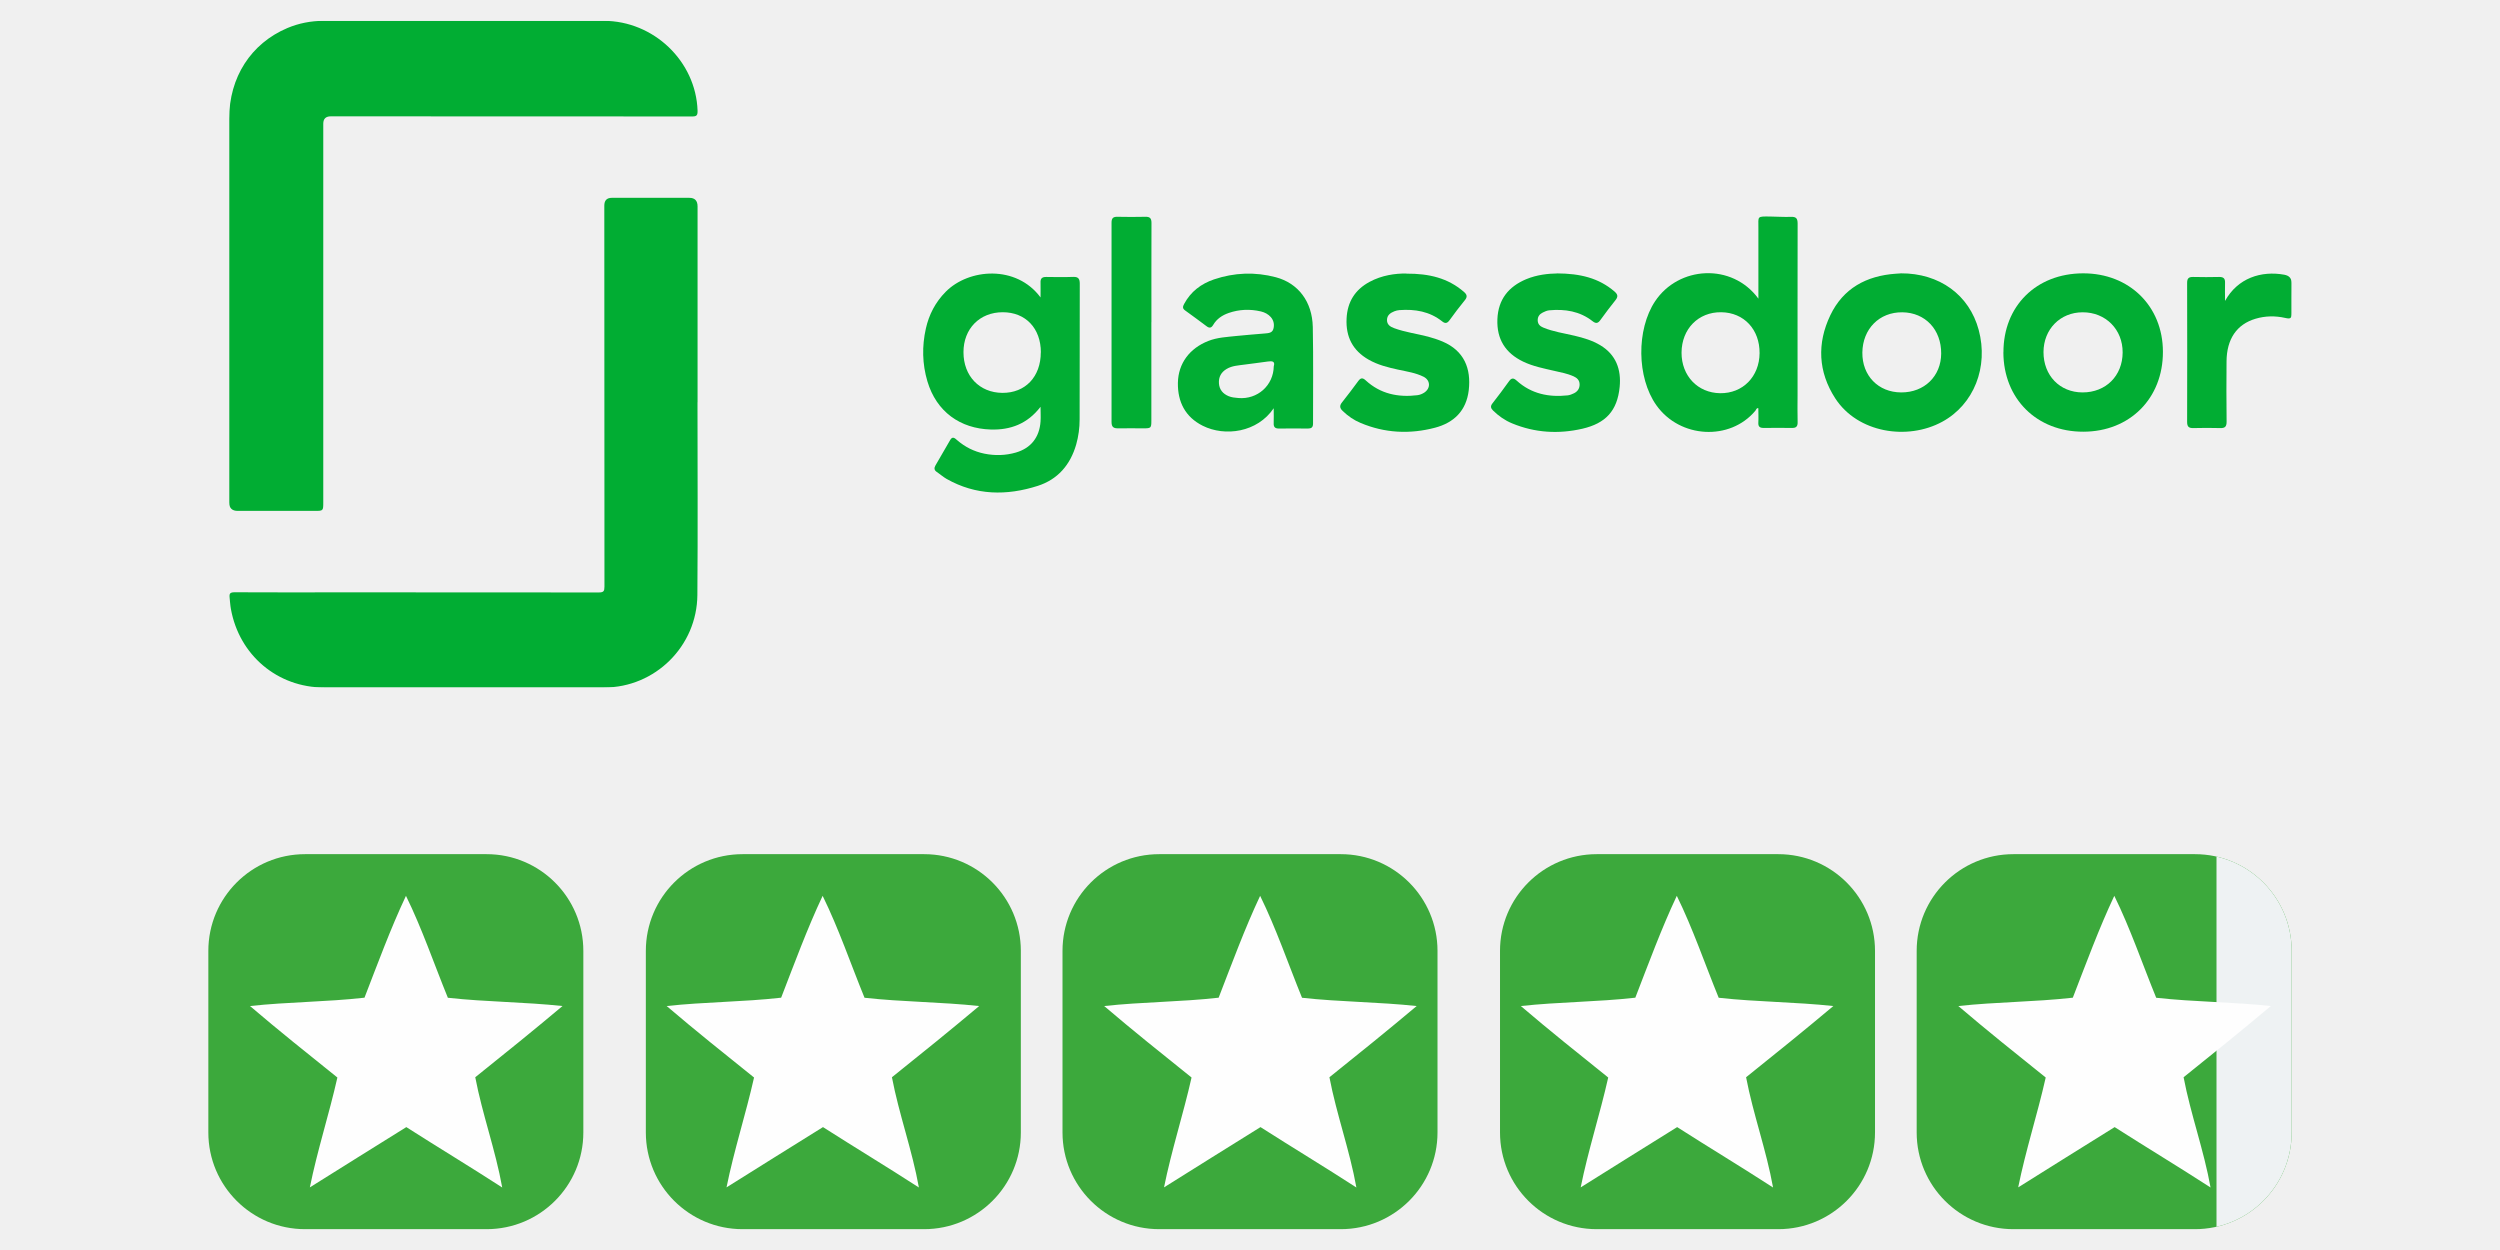
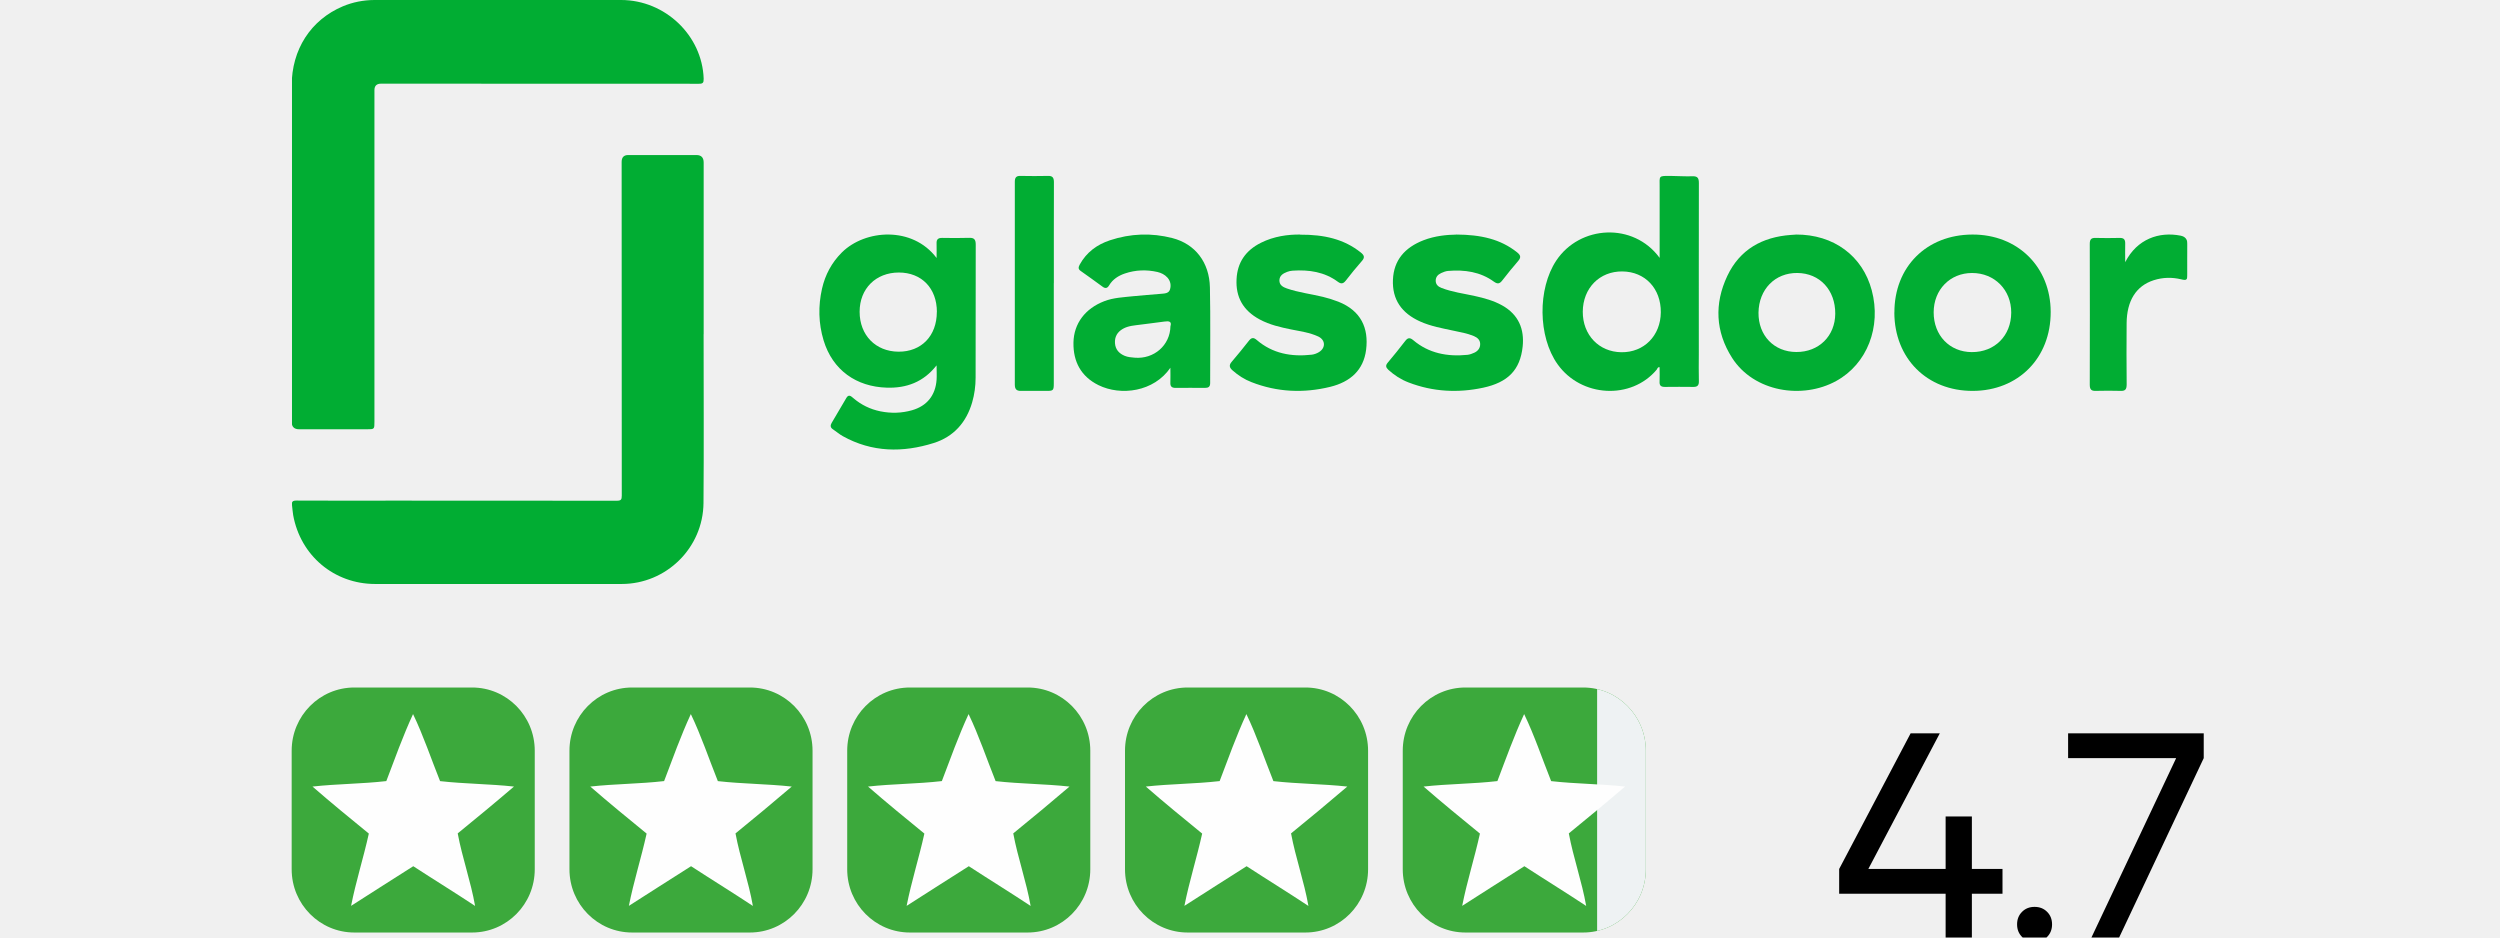
- <svg xmlns="http://www.w3.org/2000/svg" xmlns:xlink="http://www.w3.org/1999/xlink" width="120px" height="60px" viewBox="0 0 120 60" version="1.1">
+ <svg xmlns="http://www.w3.org/2000/svg" width="120" height="45" viewBox="0 0 120 45" fill="none">
+   <mask id="mask0_153_261" style="mask-type:alpha" maskUnits="userSpaceOnUse" x="0" y="0" width="120" height="45">
+     <rect width="120" height="45" fill="#D9D9D9" />
+   </mask>
+   <g mask="url(#mask0_153_261)">
+ </g>
+   <g clip-path="url(#clip0_153_261)">
+     <mask id="mask1_153_261" style="mask-type:luminance" maskUnits="userSpaceOnUse" x="14" y="0" width="91" height="30">
+       <path d="M105 0H14V30H105V0Z" fill="white" />
+     </mask>
+     <g mask="url(#mask1_153_261)">
+       <path d="M14 11.994C14 9.367 14 6.743 14 4.116C14 2.372 14.92 0.953 16.457 0.303C16.942 0.1 17.452 0.003 17.973 0C21.918 0 25.863 0 29.809 0C31.93 0 33.707 1.705 33.776 3.777C33.781 3.974 33.737 4.024 33.539 4.021C28.456 4.016 23.375 4.016 18.292 4.016C18.08 4.016 17.973 4.118 17.973 4.327V20.239C17.973 20.603 17.973 20.605 17.615 20.605H14.361C14.121 20.605 14 20.486 14 20.25V11.991V11.994Z" fill="#01AD33" />
+       <path d="M33.773 16.04C33.773 18.739 33.79 21.442 33.768 24.141C33.751 26.296 31.983 28.031 29.839 28.031C25.894 28.031 21.949 28.031 18.006 28.031C16.042 28.031 14.422 26.671 14.072 24.724C14.044 24.571 14.039 24.413 14.017 24.257C13.995 24.094 14.033 24.027 14.223 24.027C15.788 24.035 17.353 24.032 18.921 24.03C22.483 24.03 26.043 24.03 29.605 24.035C29.809 24.035 29.845 23.98 29.845 23.791C29.839 18.451 29.839 13.11 29.839 7.77C29.839 7.554 29.944 7.442 30.153 7.442H33.429C33.66 7.442 33.776 7.562 33.776 7.804V16.037L33.773 16.04Z" fill="#01AD33" />
+       <path d="M44.949 17.544C44.324 18.343 43.508 18.636 42.569 18.608C41.109 18.564 39.967 17.774 39.532 16.336C39.285 15.518 39.27 14.683 39.457 13.856C39.608 13.193 39.917 12.608 40.408 12.119C41.522 11.011 43.798 10.843 44.956 12.383C44.956 12.125 44.962 11.904 44.956 11.683C44.946 11.487 45.034 11.416 45.228 11.419C45.656 11.425 46.088 11.431 46.519 11.416C46.773 11.406 46.835 11.512 46.835 11.742C46.829 13.871 46.835 16 46.829 18.129C46.829 18.53 46.776 18.928 46.663 19.317C46.382 20.276 45.778 20.961 44.824 21.263C43.336 21.733 41.859 21.717 40.455 20.936C40.286 20.843 40.142 20.712 39.98 20.606C39.851 20.522 39.851 20.416 39.917 20.304C40.152 19.899 40.389 19.495 40.63 19.093C40.743 18.907 40.858 19.025 40.959 19.109C41.337 19.433 41.769 19.644 42.257 19.744C42.769 19.847 43.279 19.834 43.78 19.691C44.493 19.486 44.902 18.978 44.956 18.231C44.971 18.017 44.956 17.802 44.956 17.544H44.949ZM44.971 14.976C44.971 13.84 44.242 13.081 43.145 13.081C42.038 13.081 41.259 13.859 41.262 14.967C41.262 16.087 42.028 16.871 43.123 16.881C44.227 16.89 44.968 16.121 44.968 14.973L44.971 14.976Z" fill="#01AD33" />
+       <path d="M79.663 12.38V8.983C79.663 8.426 79.585 8.439 80.221 8.445C80.559 8.448 80.897 8.473 81.233 8.461C81.483 8.451 81.546 8.546 81.546 8.787C81.54 11.529 81.543 14.275 81.543 17.018C81.543 17.445 81.533 17.869 81.546 18.296C81.552 18.496 81.477 18.575 81.283 18.572C80.828 18.565 80.371 18.568 79.914 18.572C79.738 18.572 79.647 18.515 79.66 18.319C79.672 18.091 79.66 17.86 79.66 17.626C79.563 17.61 79.556 17.702 79.519 17.746C78.297 19.204 75.894 19.075 74.763 17.483C73.82 16.158 73.802 13.861 74.701 12.507C75.829 10.811 78.397 10.656 79.66 12.374L79.663 12.38ZM79.719 14.993C79.729 13.851 78.968 13.042 77.877 13.029C76.778 13.016 75.979 13.829 75.973 14.965C75.97 16.076 76.746 16.892 77.824 16.907C78.911 16.923 79.71 16.113 79.719 14.99V14.993Z" fill="#01AD33" />
+       <path d="M86.201 11.258C88.012 11.248 89.406 12.28 89.845 13.938C90.312 15.693 89.623 17.472 88.137 18.288C86.512 19.183 84.185 18.814 83.139 17.175C82.34 15.921 82.282 14.576 82.911 13.244C83.514 11.965 84.6 11.377 85.957 11.277C86.049 11.27 86.137 11.264 86.198 11.261L86.201 11.258ZM86.222 16.896C87.302 16.903 88.086 16.13 88.092 15.058C88.098 13.919 87.348 13.115 86.277 13.103C85.201 13.09 84.423 13.888 84.408 15.008C84.396 16.102 85.152 16.893 86.222 16.896Z" fill="#01AD33" />
+       <path d="M90.931 15.004C90.925 12.81 92.472 11.264 94.676 11.258C96.852 11.251 98.43 12.813 98.433 14.973C98.439 17.179 96.883 18.757 94.694 18.763C92.499 18.769 90.934 17.207 90.928 15.001L90.931 15.004ZM94.651 16.901C95.747 16.904 96.533 16.118 96.539 15.01C96.545 13.918 95.741 13.101 94.657 13.104C93.601 13.104 92.819 13.905 92.816 14.988C92.812 16.096 93.58 16.898 94.648 16.901H94.651Z" fill="#01AD33" />
+       <path d="M56.181 17.649C55.386 18.811 53.804 19.015 52.73 18.488C51.888 18.073 51.511 17.358 51.526 16.448C51.542 15.522 52.097 14.806 53.003 14.458C53.45 14.285 53.919 14.27 54.381 14.219C54.831 14.172 55.281 14.144 55.731 14.103C55.902 14.087 56.099 14.087 56.159 13.896C56.219 13.698 56.187 13.494 56.038 13.325C55.908 13.18 55.74 13.099 55.557 13.055C55.031 12.936 54.508 12.954 53.995 13.127C53.681 13.234 53.412 13.406 53.237 13.698C53.155 13.836 53.06 13.861 52.927 13.764C52.578 13.507 52.227 13.256 51.872 13.005C51.742 12.914 51.761 12.823 51.827 12.7C52.151 12.11 52.654 11.74 53.279 11.533C54.264 11.206 55.272 11.169 56.279 11.429C57.366 11.712 58.05 12.587 58.076 13.796C58.107 15.324 58.085 16.855 58.088 18.384C58.088 18.566 58.006 18.619 57.838 18.619C57.369 18.616 56.897 18.613 56.428 18.619C56.238 18.619 56.168 18.544 56.178 18.362C56.187 18.145 56.178 17.926 56.178 17.649H56.181ZM56.181 15.66C56.254 15.431 56.117 15.402 55.896 15.434C55.519 15.49 55.135 15.528 54.758 15.581C54.464 15.622 54.163 15.632 53.896 15.785C53.63 15.939 53.497 16.168 53.519 16.476C53.541 16.777 53.716 16.968 53.988 17.081C54.14 17.144 54.302 17.154 54.464 17.169C55.386 17.248 56.168 16.576 56.181 15.657V15.66Z" fill="#01AD33" />
+       <path d="M69.898 11.258C71.074 11.264 72.018 11.473 72.819 12.111C72.992 12.249 73.021 12.355 72.872 12.527C72.606 12.833 72.353 13.149 72.104 13.468C71.985 13.621 71.882 13.646 71.709 13.521C71.058 13.046 70.3 12.937 69.502 13.005C69.389 13.015 69.276 13.062 69.174 13.108C69.011 13.184 68.908 13.302 68.914 13.487C68.921 13.665 69.037 13.762 69.193 13.821C69.709 14.021 70.257 14.09 70.795 14.209C71.247 14.309 71.692 14.431 72.098 14.656C72.902 15.103 73.174 15.81 73.088 16.632C72.968 17.761 72.38 18.355 71.187 18.611C69.971 18.87 68.775 18.805 67.612 18.358C67.243 18.217 66.924 18.008 66.638 17.748C66.515 17.632 66.499 17.539 66.615 17.404C66.904 17.063 67.183 16.713 67.456 16.36C67.585 16.194 67.688 16.204 67.844 16.335C68.585 16.96 69.476 17.129 70.439 17.032C70.552 17.02 70.665 16.976 70.769 16.929C70.948 16.845 71.054 16.701 71.048 16.504C71.041 16.31 70.915 16.204 70.739 16.129C70.426 15.997 70.091 15.944 69.762 15.872C69.223 15.757 68.678 15.66 68.173 15.434C67.273 15.031 66.821 14.375 66.861 13.427C66.901 12.489 67.429 11.883 68.326 11.533C68.881 11.317 69.466 11.267 69.901 11.261L69.898 11.258Z" fill="#01AD33" />
+       <path d="M62.404 11.264C63.56 11.258 64.51 11.474 65.317 12.119C65.49 12.257 65.52 12.363 65.367 12.532C65.098 12.836 64.846 13.152 64.596 13.471C64.48 13.618 64.377 13.643 64.221 13.528C63.58 13.052 62.836 12.939 62.045 12.992C61.959 12.999 61.866 13.017 61.786 13.049C61.587 13.124 61.414 13.23 61.411 13.462C61.411 13.684 61.58 13.781 61.773 13.847C62.334 14.041 62.929 14.11 63.507 14.251C63.756 14.313 64.002 14.389 64.241 14.482C65.334 14.915 65.703 15.754 65.573 16.79C65.45 17.76 64.822 18.33 63.852 18.568C62.573 18.881 61.304 18.825 60.072 18.343C59.73 18.211 59.431 18.017 59.159 17.776C59.009 17.644 58.983 17.526 59.122 17.366C59.408 17.034 59.684 16.69 59.956 16.345C60.075 16.198 60.175 16.192 60.325 16.32C61.079 16.968 61.982 17.137 62.965 17.025C63.088 17.009 63.208 16.965 63.314 16.899C63.64 16.696 63.626 16.317 63.274 16.151C62.869 15.963 62.424 15.904 61.989 15.816C61.464 15.71 60.946 15.591 60.471 15.337C59.667 14.908 59.308 14.257 59.355 13.393C59.395 12.601 59.786 12.022 60.527 11.652C61.152 11.339 61.826 11.252 62.401 11.258L62.404 11.264Z" fill="#01AD33" />
+       <path d="M102.01 12.585C102.578 11.468 103.638 11.109 104.666 11.311C104.894 11.356 105.005 11.488 105 11.754C104.991 12.219 105 12.688 104.997 13.153C104.997 13.439 104.956 13.471 104.707 13.41C104.259 13.301 103.814 13.31 103.375 13.452C102.534 13.724 102.086 14.434 102.078 15.518C102.072 16.494 102.069 17.469 102.08 18.448C102.08 18.689 102.013 18.769 101.796 18.762C101.395 18.75 100.991 18.753 100.59 18.762C100.397 18.766 100.309 18.708 100.309 18.471C100.315 16.215 100.315 13.962 100.309 11.706C100.309 11.491 100.379 11.417 100.573 11.42C100.968 11.43 101.36 11.43 101.755 11.42C101.934 11.42 102.016 11.488 102.01 11.693C102.001 11.969 102.01 12.242 102.01 12.588V12.585Z" fill="#01AD33" />
+       <path d="M50.582 13.592V18.405C50.582 18.737 50.557 18.763 50.247 18.763C49.834 18.763 49.42 18.756 49.009 18.763C48.8 18.766 48.711 18.689 48.711 18.46C48.715 15.216 48.715 11.972 48.711 8.727C48.711 8.511 48.788 8.437 48.99 8.444C49.429 8.453 49.867 8.453 50.303 8.444C50.517 8.437 50.588 8.521 50.588 8.747C50.582 10.361 50.585 11.975 50.585 13.586L50.582 13.592Z" fill="#01AD33" />
+     </g>
+     <path d="M22.659 33H17.009C15.347 33 14 34.358 14 36.033V41.727C14 43.403 15.347 44.761 17.009 44.761H22.659C24.321 44.761 25.668 43.403 25.668 41.727V36.033C25.668 34.358 24.321 33 22.659 33Z" fill="#3CA93C" />
+     <path d="M18.543 37.492C18.952 36.415 19.344 35.322 19.826 34.276C20.326 35.315 20.693 36.421 21.123 37.494C22.302 37.628 23.49 37.626 24.67 37.755C23.78 38.518 22.877 39.263 21.97 40.003C22.189 41.177 22.599 42.31 22.804 43.485C21.824 42.836 20.822 42.22 19.837 41.578C18.839 42.207 17.848 42.847 16.852 43.481C17.082 42.312 17.447 41.177 17.704 40.012C16.797 39.27 15.885 38.527 15 37.755C16.177 37.624 17.365 37.628 18.545 37.492H18.543Z" fill="#FEFEFE" />
+     <path d="M75.991 33H70.341C68.679 33 67.332 34.358 67.332 36.033V41.727C67.332 43.403 68.679 44.761 70.341 44.761H75.991C77.653 44.761 79 43.403 79 41.727V36.033C79 34.358 77.653 33 75.991 33Z" fill="#3CA93C" />
+     <mask id="mask2_153_261" style="mask-type:luminance" maskUnits="userSpaceOnUse" x="67" y="33" width="12" height="12">
+       <path d="M75.991 33H70.341C68.679 33 67.332 34.358 67.332 36.033V41.727C67.332 43.403 68.679 44.761 70.341 44.761H75.991C77.653 44.761 79 43.403 79 41.727V36.033C79 34.358 77.653 33 75.991 33Z" fill="white" />
+     </mask>
+     <g mask="url(#mask2_153_261)">
+       <path d="M79.943 32.099H76.662V45.359H79.943V32.099Z" fill="#EEF2F3" />
+     </g>
+     <path d="M71.875 37.492C72.284 36.415 72.676 35.322 73.159 34.276C73.659 35.315 74.026 36.421 74.455 37.494C75.635 37.628 76.823 37.626 78.002 37.755C77.113 38.518 76.21 39.263 75.303 40.003C75.522 41.177 75.931 42.31 76.137 43.485C75.157 42.836 74.154 42.22 73.17 41.578C72.172 42.207 71.18 42.847 70.185 43.481C70.415 42.312 70.78 41.177 71.037 40.012C70.129 39.27 69.218 38.527 68.332 37.755C69.51 37.624 70.698 37.628 71.877 37.492H71.875Z" fill="#FEFEFE" />
+     <path d="M62.658 33H57.009C55.347 33 54 34.358 54 36.033V41.727C54 43.403 55.347 44.761 57.009 44.761H62.658C64.321 44.761 65.668 43.403 65.668 41.727V36.033C65.668 34.358 64.321 33 62.658 33Z" fill="#3CA93C" />
+     <path d="M58.543 37.492C58.952 36.415 59.344 35.322 59.826 34.276C60.326 35.315 60.693 36.421 61.123 37.494C62.302 37.628 63.49 37.626 64.67 37.755C63.78 38.518 62.877 39.263 61.97 40.003C62.189 41.177 62.599 42.31 62.804 43.485C61.824 42.836 60.822 42.22 59.837 41.578C58.839 42.207 57.848 42.847 56.852 43.481C57.082 42.312 57.447 41.177 57.704 40.012C56.797 39.27 55.885 38.527 55 37.755C56.177 37.624 57.365 37.628 58.545 37.492H58.543Z" fill="#FEFEFE" />
+     <path d="M49.325 33H43.675C42.013 33 40.666 34.358 40.666 36.033V41.727C40.666 43.403 42.013 44.761 43.675 44.761H49.325C50.987 44.761 52.334 43.403 52.334 41.727V36.033C52.334 34.358 50.987 33 49.325 33Z" fill="#3CA93C" />
+     <path d="M45.209 37.492C45.618 36.415 46.01 35.322 46.492 34.276C46.992 35.315 47.359 36.421 47.789 37.494C48.968 37.628 50.156 37.626 51.336 37.755C50.446 38.518 49.544 39.263 48.636 40.003C48.855 41.177 49.265 42.31 49.47 43.485C48.49 42.836 47.488 42.22 46.503 41.578C45.505 42.207 44.514 42.847 43.518 43.481C43.748 42.312 44.113 41.177 44.37 40.012C43.463 39.27 42.551 38.527 41.666 37.755C42.843 37.624 44.032 37.628 45.211 37.492H45.209Z" fill="#FEFEFE" />
+     <path d="M35.992 33H30.343C28.681 33 27.334 34.358 27.334 36.033V41.727C27.334 43.403 28.681 44.761 30.343 44.761H35.992C37.654 44.761 39.002 43.403 39.002 41.727V36.033C39.002 34.358 37.654 33 35.992 33Z" fill="#3CA93C" />
+     <path d="M31.877 37.492C32.286 36.415 32.678 35.322 33.16 34.276C33.66 35.315 34.027 36.421 34.457 37.494C35.636 37.628 36.824 37.626 38.004 37.755C37.114 38.518 36.211 39.263 35.304 40.003C35.523 41.177 35.933 42.31 36.138 43.485C35.158 42.836 34.156 42.22 33.171 41.578C32.173 42.207 31.182 42.847 30.186 43.481C30.416 42.312 30.781 41.177 31.038 40.012C30.131 39.27 29.219 38.527 28.334 37.755C29.511 37.624 30.699 37.628 31.879 37.492H31.877Z" fill="#FEFEFE" />
+     <path d="M88.28 42.9V41.71L91.71 35.2H93.11L89.68 41.71H93.39V39.19H93.46H94.65V41.71H96.12V42.9H94.65V45H93.39V42.9H88.28ZM97.058 44.972C96.899 44.813 96.82 44.613 96.82 44.37C96.82 44.127 96.899 43.927 97.058 43.768C97.216 43.609 97.417 43.53 97.659 43.53C97.902 43.53 98.103 43.609 98.261 43.768C98.42 43.927 98.499 44.127 98.499 44.37C98.499 44.613 98.42 44.813 98.261 44.972C98.103 45.131 97.902 45.21 97.659 45.21C97.417 45.21 97.216 45.131 97.058 44.972ZM99.269 36.39V35.2H105.779V36.39L101.719 45H100.389L104.449 36.404V36.39H99.269Z" fill="black" />
+   </g>
  <defs>
-     <rect id="path-1" x="0" y="0" width="120" height="60" />
-     <polygon id="path-3" points="99 0 0 0 0 32 99 32" />
-     <path d="M13.357,9.7913983e-15 L4.643,9.7913983e-15 C2.078,9.7913983e-15 0,2.078 0,4.643 L0,13.357 C0,15.922 2.078,18 4.643,18 L13.357,18 C15.922,18 18,15.922 18,13.357 L18,4.643 C18,2.078 15.922,9.7913983e-15 13.357,9.7913983e-15 Z" id="path-5" />
+     <clipPath id="clip0_153_261">
+       <rect width="92" height="45" fill="white" transform="translate(14)" />
+     </clipPath>
  </defs>
-   <g id="Page-1" stroke="none" stroke-width="1" fill="none" fill-rule="evenodd">
-     <g id="Group-2">
-       <mask id="mask-2" fill="white">
-         <use xlink:href="#path-1" />
-       </mask>
-       <g id="Rectangle" />
-       <g id="glassdoor" mask="url(#mask-2)">
-         <g transform="translate(10.6804, 1.394821)">
-           <g id="Clipped" stroke-width="1" fill="none" fill-rule="evenodd" transform="translate(0.3196, -0.394821)">
-             <mask id="mask-4" fill="white">
-               <use xlink:href="#path-3" />
-             </mask>
-             <g id="Path" />
-             <g id="Group" mask="url(#mask-4)" fill="#01AD33" fill-rule="nonzero">
-               <path d="M0,13.692 C0,10.693 0,7.697 0,4.698 C0,2.707 1.046,1.087 2.794,0.346 C3.345,0.114 3.925,0.003 4.517,0 C9.002,0 13.487,0 17.973,0 C20.384,0 22.405,1.947 22.483,4.311 C22.489,4.537 22.439,4.594 22.214,4.59 C16.435,4.584 10.659,4.584 4.88,4.584 C4.639,4.584 4.517,4.701 4.517,4.939 L4.517,23.104 C4.517,23.52 4.517,23.523 4.109,23.523 L0.41,23.523 C0.138,23.523 0,23.387 0,23.117 L0,13.689 L0,13.692 Z" id="Path" />
-               <path d="M22.48,18.311 C22.48,21.393 22.499,24.477 22.474,27.559 C22.455,30.019 20.444,32 18.007,32 C13.522,32 9.037,32 4.554,32 C2.321,32 0.479,30.447 0.082,28.224 C0.05,28.05 0.044,27.869 0.019,27.692 C-0.006,27.505 0.038,27.429 0.254,27.429 C2.033,27.438 3.812,27.435 5.594,27.432 C9.644,27.432 13.691,27.432 17.741,27.438 C17.973,27.438 18.014,27.375 18.014,27.159 C18.007,21.063 18.007,14.967 18.007,8.87 C18.007,8.623 18.126,8.496 18.364,8.496 L22.089,8.496 C22.352,8.496 22.483,8.632 22.483,8.908 L22.483,18.308 L22.48,18.311 Z" id="Path" />
-               <path d="M38.94,18.533 C38.313,19.348 37.496,19.646 36.556,19.617 C35.093,19.573 33.95,18.768 33.515,17.303 C33.267,16.469 33.252,15.62 33.44,14.776 C33.59,14.101 33.9,13.505 34.392,13.007 C35.507,11.879 37.787,11.708 38.946,13.277 C38.946,13.014 38.952,12.789 38.946,12.564 C38.936,12.364 39.024,12.291 39.219,12.294 C39.648,12.3 40.08,12.307 40.512,12.291 C40.766,12.281 40.829,12.389 40.829,12.624 C40.822,14.792 40.829,16.961 40.822,19.129 C40.822,19.538 40.769,19.944 40.656,20.34 C40.374,21.316 39.77,22.014 38.815,22.321 C37.323,22.8 35.845,22.784 34.439,21.989 C34.27,21.893 34.125,21.76 33.963,21.652 C33.834,21.567 33.834,21.459 33.9,21.345 C34.135,20.933 34.373,20.521 34.614,20.112 C34.727,19.922 34.843,20.042 34.943,20.128 C35.322,20.457 35.754,20.673 36.243,20.774 C36.757,20.879 37.267,20.866 37.768,20.72 C38.482,20.511 38.893,19.994 38.946,19.234 C38.962,19.015 38.946,18.796 38.946,18.533 L38.94,18.533 Z M38.962,15.918 C38.962,14.76 38.232,13.987 37.132,13.987 C36.024,13.987 35.244,14.78 35.247,15.908 C35.247,17.049 36.014,17.848 37.11,17.858 C38.216,17.867 38.958,17.084 38.958,15.914 L38.962,15.918 Z" id="Shape" />
-               <path d="M73.403,13.337 L73.403,9.932 C73.403,9.374 73.325,9.387 73.961,9.393 C74.299,9.397 74.638,9.422 74.973,9.409 C75.223,9.4 75.286,9.495 75.286,9.736 C75.28,12.484 75.283,15.236 75.283,17.985 C75.283,18.413 75.273,18.837 75.286,19.265 C75.292,19.465 75.217,19.544 75.023,19.541 C74.569,19.535 74.112,19.538 73.654,19.541 C73.479,19.541 73.388,19.484 73.4,19.288 C73.413,19.059 73.4,18.828 73.4,18.593 C73.303,18.577 73.297,18.669 73.259,18.714 C72.038,20.175 69.635,20.045 68.505,18.451 C67.562,17.122 67.543,14.821 68.442,13.464 C69.57,11.765 72.138,11.609 73.4,13.331 L73.403,13.337 Z M73.46,15.956 C73.469,14.811 72.708,14 71.618,13.987 C70.519,13.974 69.72,14.789 69.714,15.927 C69.711,17.04 70.488,17.858 71.565,17.874 C72.652,17.89 73.45,17.078 73.46,15.953 L73.46,15.956 Z" id="Shape" />
-               <path d="M80.235,12.12 C82.095,12.11 83.527,13.157 83.978,14.837 C84.457,16.615 83.749,18.419 82.224,19.246 C80.554,20.153 78.164,19.779 77.09,18.118 C76.269,16.847 76.21,15.483 76.855,14.133 C77.475,12.836 78.59,12.24 79.984,12.139 C80.078,12.133 80.169,12.126 80.232,12.123 L80.235,12.12 Z M80.257,17.836 C81.366,17.842 82.171,17.059 82.177,15.972 C82.183,14.818 81.412,14.003 80.313,13.99 C79.207,13.978 78.409,14.786 78.393,15.921 C78.38,17.031 79.157,17.833 80.257,17.836 Z" id="Shape" />
-               <path d="M85.165,15.915 C85.159,13.692 86.737,12.126 88.986,12.12 C91.207,12.114 92.817,13.695 92.82,15.883 C92.826,18.118 91.238,19.716 89.005,19.722 C86.766,19.728 85.168,18.146 85.162,15.911 L85.165,15.915 Z M88.961,17.836 C90.079,17.839 90.881,17.043 90.887,15.921 C90.894,14.815 90.073,13.987 88.968,13.99 C87.89,13.99 87.091,14.802 87.088,15.899 C87.085,17.021 87.868,17.833 88.958,17.836 L88.961,17.836 Z" id="Shape" />
-               <path d="M50.141,18.59 C49.354,19.763 47.792,19.969 46.73,19.436 C45.896,19.018 45.524,18.295 45.539,17.376 C45.555,16.441 46.103,15.718 46.999,15.366 C47.441,15.192 47.904,15.176 48.362,15.125 C48.806,15.077 49.251,15.049 49.696,15.008 C49.865,14.992 50.059,14.992 50.119,14.798 C50.178,14.599 50.147,14.393 50,14.221 C49.871,14.076 49.705,13.993 49.524,13.949 C49.004,13.828 48.487,13.847 47.979,14.022 C47.669,14.13 47.403,14.304 47.231,14.599 C47.149,14.738 47.056,14.764 46.924,14.665 C46.579,14.405 46.232,14.152 45.881,13.898 C45.752,13.806 45.771,13.714 45.837,13.591 C46.156,12.995 46.655,12.621 47.272,12.411 C48.246,12.082 49.242,12.044 50.238,12.307 C51.312,12.592 51.989,13.476 52.014,14.697 C52.045,16.241 52.023,17.788 52.026,19.332 C52.026,19.516 51.945,19.57 51.779,19.57 C51.315,19.566 50.849,19.563 50.385,19.57 C50.197,19.57 50.128,19.493 50.137,19.31 C50.147,19.091 50.137,18.869 50.137,18.59 L50.141,18.59 Z M50.141,16.58 C50.213,16.349 50.078,16.32 49.859,16.352 C49.486,16.409 49.107,16.447 48.734,16.501 C48.443,16.542 48.145,16.552 47.882,16.707 C47.619,16.862 47.488,17.094 47.509,17.404 C47.531,17.709 47.704,17.902 47.973,18.016 C48.123,18.08 48.283,18.089 48.443,18.105 C49.354,18.184 50.128,17.506 50.141,16.577 L50.141,16.58 Z" id="Shape" />
-               <path d="M63.737,12.123 C64.846,12.129 65.736,12.342 66.491,12.988 C66.653,13.128 66.682,13.236 66.541,13.41 C66.29,13.721 66.052,14.041 65.817,14.364 C65.705,14.52 65.607,14.545 65.444,14.418 C64.83,13.936 64.117,13.825 63.365,13.895 C63.258,13.904 63.152,13.952 63.055,14 C62.901,14.076 62.804,14.196 62.81,14.383 C62.816,14.564 62.926,14.662 63.073,14.722 C63.559,14.925 64.076,14.995 64.583,15.116 C65.009,15.217 65.429,15.341 65.811,15.569 C66.569,16.022 66.826,16.739 66.744,17.572 C66.631,18.717 66.077,19.319 64.953,19.579 C63.806,19.842 62.679,19.776 61.582,19.322 C61.235,19.18 60.934,18.967 60.665,18.704 C60.549,18.587 60.533,18.492 60.643,18.355 C60.915,18.01 61.178,17.655 61.435,17.297 C61.557,17.129 61.654,17.138 61.802,17.271 C62.5,17.905 63.34,18.076 64.248,17.978 C64.354,17.966 64.461,17.921 64.558,17.874 C64.727,17.788 64.827,17.642 64.821,17.442 C64.815,17.246 64.696,17.138 64.53,17.062 C64.235,16.929 63.919,16.875 63.609,16.802 C63.102,16.685 62.588,16.586 62.112,16.358 C61.263,15.949 60.837,15.284 60.875,14.323 C60.912,13.372 61.41,12.757 62.256,12.402 C62.779,12.183 63.33,12.132 63.741,12.126 L63.737,12.123 Z" id="Path" />
-               <path d="M56.511,12.135 C57.601,12.129 58.497,12.348 59.258,13.001 C59.421,13.14 59.449,13.248 59.305,13.419 C59.051,13.727 58.813,14.047 58.578,14.37 C58.469,14.519 58.372,14.545 58.225,14.427 C57.62,13.946 56.919,13.831 56.173,13.885 C56.092,13.892 56.004,13.911 55.929,13.942 C55.741,14.018 55.578,14.126 55.575,14.361 C55.575,14.586 55.735,14.684 55.916,14.751 C56.445,14.947 57.006,15.017 57.551,15.16 C57.786,15.223 58.018,15.299 58.243,15.394 C59.274,15.832 59.621,16.681 59.5,17.731 C59.383,18.714 58.791,19.291 57.877,19.531 C56.671,19.848 55.475,19.791 54.313,19.303 C53.99,19.17 53.708,18.974 53.451,18.729 C53.31,18.596 53.285,18.476 53.417,18.314 C53.686,17.978 53.946,17.629 54.203,17.281 C54.316,17.132 54.409,17.125 54.55,17.255 C55.262,17.911 56.114,18.083 57.041,17.969 C57.156,17.953 57.269,17.908 57.369,17.842 C57.677,17.636 57.664,17.252 57.332,17.084 C56.95,16.894 56.53,16.834 56.12,16.745 C55.625,16.637 55.136,16.517 54.688,16.26 C53.93,15.825 53.592,15.166 53.636,14.291 C53.674,13.489 54.043,12.903 54.742,12.528 C55.331,12.211 55.966,12.123 56.508,12.129 L56.511,12.135 Z" id="Path" />
-               <path d="M95.802,13.445 C96.41,12.342 97.543,11.987 98.643,12.186 C98.887,12.231 99.006,12.361 99,12.624 C98.991,13.083 99,13.546 98.997,14.006 C98.997,14.288 98.953,14.32 98.686,14.26 C98.208,14.152 97.731,14.161 97.261,14.301 C96.363,14.57 95.883,15.271 95.874,16.342 C95.867,17.306 95.864,18.27 95.877,19.237 C95.877,19.475 95.805,19.554 95.573,19.548 C95.144,19.535 94.712,19.538 94.283,19.548 C94.076,19.551 93.982,19.494 93.982,19.259 C93.988,17.03 93.988,14.805 93.982,12.576 C93.982,12.364 94.057,12.291 94.264,12.294 C94.687,12.304 95.106,12.304 95.529,12.294 C95.72,12.294 95.808,12.361 95.802,12.564 C95.793,12.836 95.802,13.106 95.802,13.448 L95.802,13.445 Z" id="Path" />
-               <path d="M44.265,14.472 L44.265,19.208 C44.265,19.535 44.24,19.56 43.923,19.56 C43.5,19.56 43.077,19.554 42.658,19.56 C42.445,19.563 42.354,19.487 42.354,19.262 C42.357,16.07 42.357,12.878 42.354,9.685 C42.354,9.473 42.432,9.4 42.639,9.406 C43.087,9.416 43.535,9.416 43.98,9.406 C44.199,9.4 44.271,9.482 44.271,9.704 C44.265,11.292 44.268,12.881 44.268,14.466 L44.265,14.472 Z" id="Path" />
-             </g>
-           </g>
-           <path d="M12.677,39.605 L3.962,39.605 C1.398,39.605 -0.68,41.684 -0.68,44.248 L-0.68,52.963 C-0.68,55.527 1.398,57.605 3.962,57.605 L12.677,57.605 C15.241,57.605 17.32,55.527 17.32,52.963 L17.32,44.248 C17.32,41.684 15.241,39.605 12.677,39.605 Z" id="Path" fill="#3CA93C" fill-rule="nonzero" />
-           <path d="M6.815,46.494 C7.45,44.857 8.058,43.195 8.806,41.605 C9.582,43.185 10.151,44.867 10.817,46.498 C12.647,46.701 14.49,46.698 16.32,46.895 C14.94,48.054 13.539,49.187 12.132,50.313 C12.472,52.096 13.107,53.818 13.426,55.605 C11.905,54.619 10.35,53.683 8.823,52.706 C7.275,53.663 5.737,54.636 4.193,55.599 C4.55,53.822 5.116,52.096 5.514,50.326 C4.107,49.197 2.693,48.068 1.32,46.895 C3.146,46.695 4.989,46.701 6.818,46.494 L6.815,46.494 Z" id="Path" fill="#FEFEFE" fill-rule="nonzero" />
-           <path d="M94.677,39.605 L85.962,39.605 C83.398,39.605 81.32,41.684 81.32,44.248 L81.32,52.963 C81.32,55.527 83.398,57.605 85.962,57.605 L94.677,57.605 C97.241,57.605 99.32,55.527 99.32,52.963 L99.32,44.248 C99.32,41.684 97.241,39.605 94.677,39.605 Z" id="Path" fill="#3CA93C" fill-rule="nonzero" />
-           <g id="Clipped" stroke-width="1" fill="none" fill-rule="evenodd" transform="translate(81.3196, 39.60518)">
-             <mask id="mask-6" fill="white">
-               <use xlink:href="#path-5" />
-             </mask>
-             <g id="Path" />
-             <polygon id="Path" fill="#EEF2F3" fill-rule="nonzero" mask="url(#mask-6)" points="19.454 -1.379 14.392 -1.379 14.392 18.915 19.454 18.915" />
-           </g>
-           <path d="M88.815,46.494 C89.45,44.857 90.058,43.195 90.806,41.605 C91.582,43.185 92.151,44.867 92.817,46.498 C94.647,46.701 96.49,46.698 98.32,46.895 C96.94,48.054 95.539,49.187 94.132,50.313 C94.472,52.096 95.107,53.818 95.426,55.605 C93.905,54.619 92.35,53.683 90.823,52.706 C89.275,53.663 87.737,54.636 86.193,55.599 C86.55,53.822 87.116,52.096 87.514,50.326 C86.107,49.197 84.693,48.068 83.32,46.895 C85.146,46.695 86.989,46.701 88.818,46.494 L88.815,46.494 Z" id="Path" fill="#FEFEFE" fill-rule="nonzero" />
-           <path d="M74.677,39.605 L65.962,39.605 C63.398,39.605 61.32,41.684 61.32,44.248 L61.32,52.963 C61.32,55.527 63.398,57.605 65.962,57.605 L74.677,57.605 C77.241,57.605 79.32,55.527 79.32,52.963 L79.32,44.248 C79.32,41.684 77.241,39.605 74.677,39.605 Z" id="Path" fill="#3CA93C" fill-rule="nonzero" />
-           <path d="M67.815,46.494 C68.45,44.857 69.058,43.195 69.806,41.605 C70.582,43.185 71.151,44.867 71.817,46.498 C73.647,46.701 75.49,46.698 77.32,46.895 C75.94,48.054 74.539,49.187 73.132,50.313 C73.472,52.096 74.107,53.818 74.426,55.605 C72.905,54.619 71.35,53.683 69.823,52.706 C68.275,53.663 66.737,54.636 65.193,55.599 C65.55,53.822 66.116,52.096 66.514,50.326 C65.107,49.197 63.693,48.068 62.32,46.895 C64.146,46.695 65.989,46.701 67.818,46.494 L67.815,46.494 Z" id="Path" fill="#FEFEFE" fill-rule="nonzero" />
-           <path d="M53.677,39.605 L44.962,39.605 C42.398,39.605 40.32,41.684 40.32,44.248 L40.32,52.963 C40.32,55.527 42.398,57.605 44.962,57.605 L53.677,57.605 C56.241,57.605 58.32,55.527 58.32,52.963 L58.32,44.248 C58.32,41.684 56.241,39.605 53.677,39.605 Z" id="Path" fill="#3CA93C" fill-rule="nonzero" />
-           <path d="M47.815,46.494 C48.45,44.857 49.058,43.195 49.806,41.605 C50.582,43.185 51.152,44.867 51.817,46.498 C53.647,46.701 55.49,46.698 57.32,46.895 C55.94,48.054 54.539,49.187 53.132,50.313 C53.472,52.096 54.107,53.818 54.426,55.605 C52.906,54.619 51.351,53.683 49.823,52.706 C48.275,53.663 46.737,54.636 45.193,55.599 C45.55,53.822 46.116,52.096 46.514,50.326 C45.107,49.197 43.693,48.068 42.32,46.895 C44.146,46.695 45.989,46.701 47.819,46.494 L47.815,46.494 Z" id="Path" fill="#FEFEFE" fill-rule="nonzero" />
-           <path d="M33.677,39.605 L24.962,39.605 C22.398,39.605 20.32,41.684 20.32,44.248 L20.32,52.963 C20.32,55.527 22.398,57.605 24.962,57.605 L33.677,57.605 C36.241,57.605 38.32,55.527 38.32,52.963 L38.32,44.248 C38.32,41.684 36.241,39.605 33.677,39.605 Z" id="Path" fill="#3CA93C" fill-rule="nonzero" />
-           <path d="M26.815,46.494 C27.45,44.857 28.058,43.195 28.806,41.605 C29.582,43.185 30.151,44.867 30.817,46.498 C32.647,46.701 34.49,46.698 36.32,46.895 C34.94,48.054 33.539,49.187 32.132,50.313 C32.472,52.096 33.107,53.818 33.426,55.605 C31.905,54.619 30.35,53.683 28.823,52.706 C27.275,53.663 25.737,54.636 24.193,55.599 C24.55,53.822 25.116,52.096 25.514,50.326 C24.107,49.197 22.693,48.068 21.32,46.895 C23.146,46.695 24.989,46.701 26.818,46.494 L26.815,46.494 Z" id="Path" fill="#FEFEFE" fill-rule="nonzero" />
-         </g>
-       </g>
-     </g>
-   </g>
</svg>
